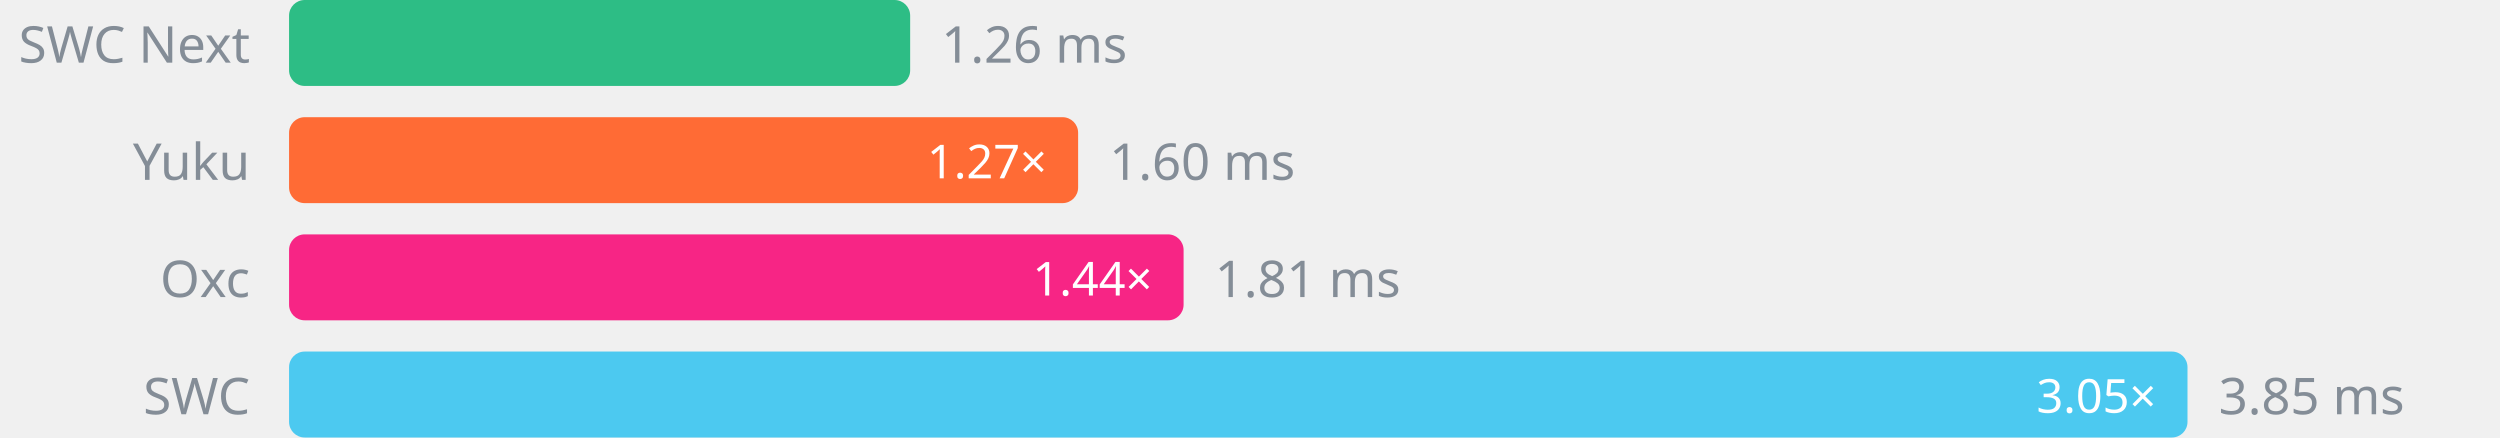
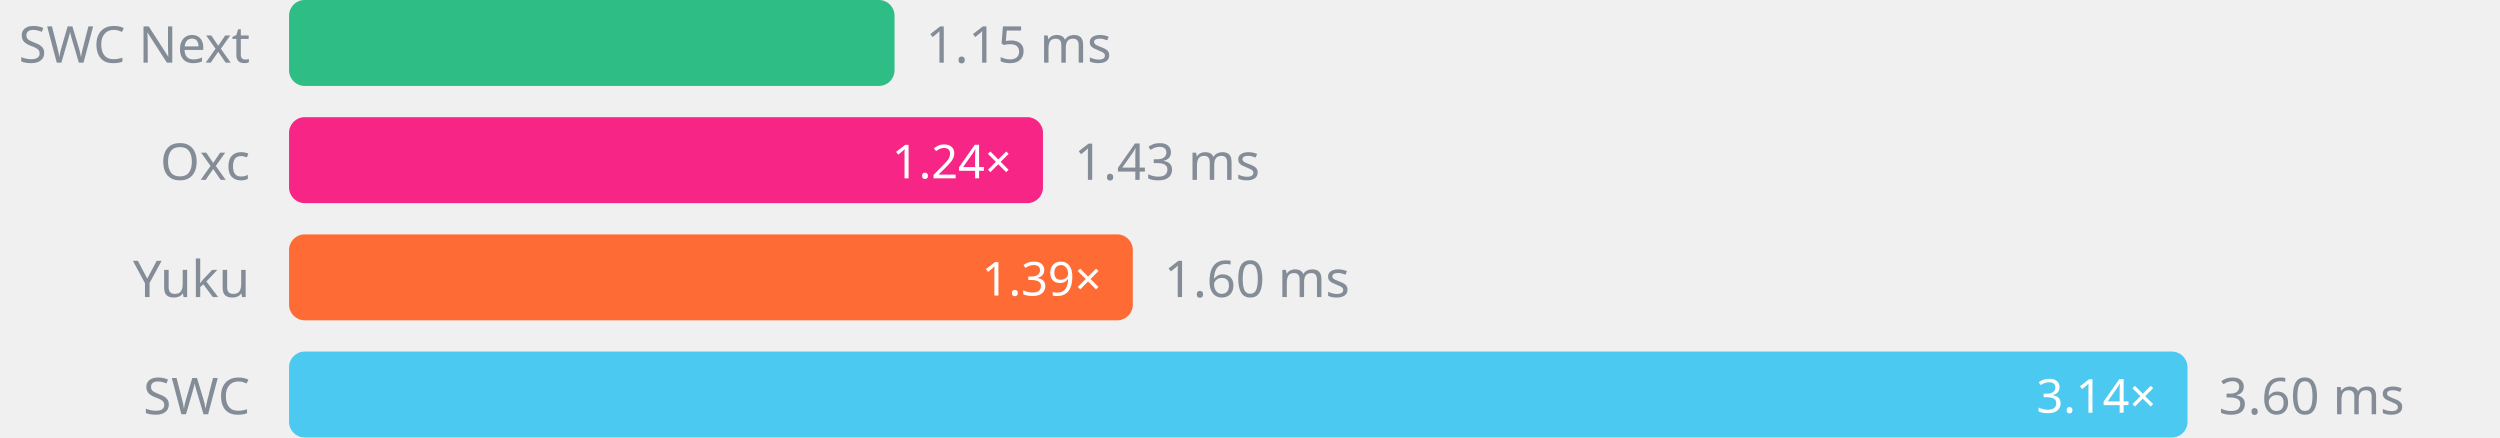
<svg xmlns="http://www.w3.org/2000/svg" width="640" height="112" viewBox="0 0 640 112">
  <style>
    text { font: 13px -apple-system, BlinkMacSystemFont, "Segoe UI", "Noto Sans", Helvetica, Arial, sans-serif; fill: #848d97; dominant-baseline: central; font-variant-numeric: tabular-nums }
    .ratio { font-size: 12px; fill: #fff }
  </style>
  <text x="64" y="11" text-anchor="end">SWC Next</text>
-   <rect x="74" y="0" width="159" height="22" rx="4" fill="#2DBD85" />
-   <text x="241" y="11">1.26 ms</text>
-   <text x="64" y="41" text-anchor="end">Yuku</text>
-   <rect x="74" y="30" width="202" height="22" rx="4" fill="#FF6B35" />
-   <text x="284" y="41">1.60 ms</text>
-   <text class="ratio" x="268" y="41" text-anchor="end">1.27×</text>
-   <text x="64" y="71" text-anchor="end">Oxc</text>
-   <rect x="74" y="60" width="229" height="22" rx="4" fill="#F72585" />
-   <text x="311" y="71">1.81 ms</text>
-   <text class="ratio" x="295" y="71" text-anchor="end">1.44×</text>
+   <rect x="74" y="0" width="155" height="22" rx="4" fill="#2DBD85" />
+   <text x="237" y="11">1.15 ms</text>
+   <text x="64" y="41" text-anchor="end">Oxc</text>
+   <rect x="74" y="30" width="193" height="22" rx="4" fill="#F72585" />
+   <text x="275" y="41">1.43 ms</text>
+   <text class="ratio" x="259" y="41" text-anchor="end">1.24×</text>
+   <text x="64" y="71" text-anchor="end">Yuku</text>
+   <rect x="74" y="60" width="216" height="22" rx="4" fill="#FF6B35" />
+   <text x="298" y="71">1.60 ms</text>
+   <text class="ratio" x="282" y="71" text-anchor="end">1.39×</text>
  <text x="64" y="101" text-anchor="end">SWC</text>
  <rect x="74" y="90" width="486" height="22" rx="4" fill="#4CC9F0" />
-   <text x="568" y="101">3.85 ms</text>
-   <text class="ratio" x="552" y="101" text-anchor="end">3.05×</text>
+   <text x="568" y="101">3.60 ms</text>
+   <text class="ratio" x="552" y="101" text-anchor="end">3.14×</text>
</svg>
